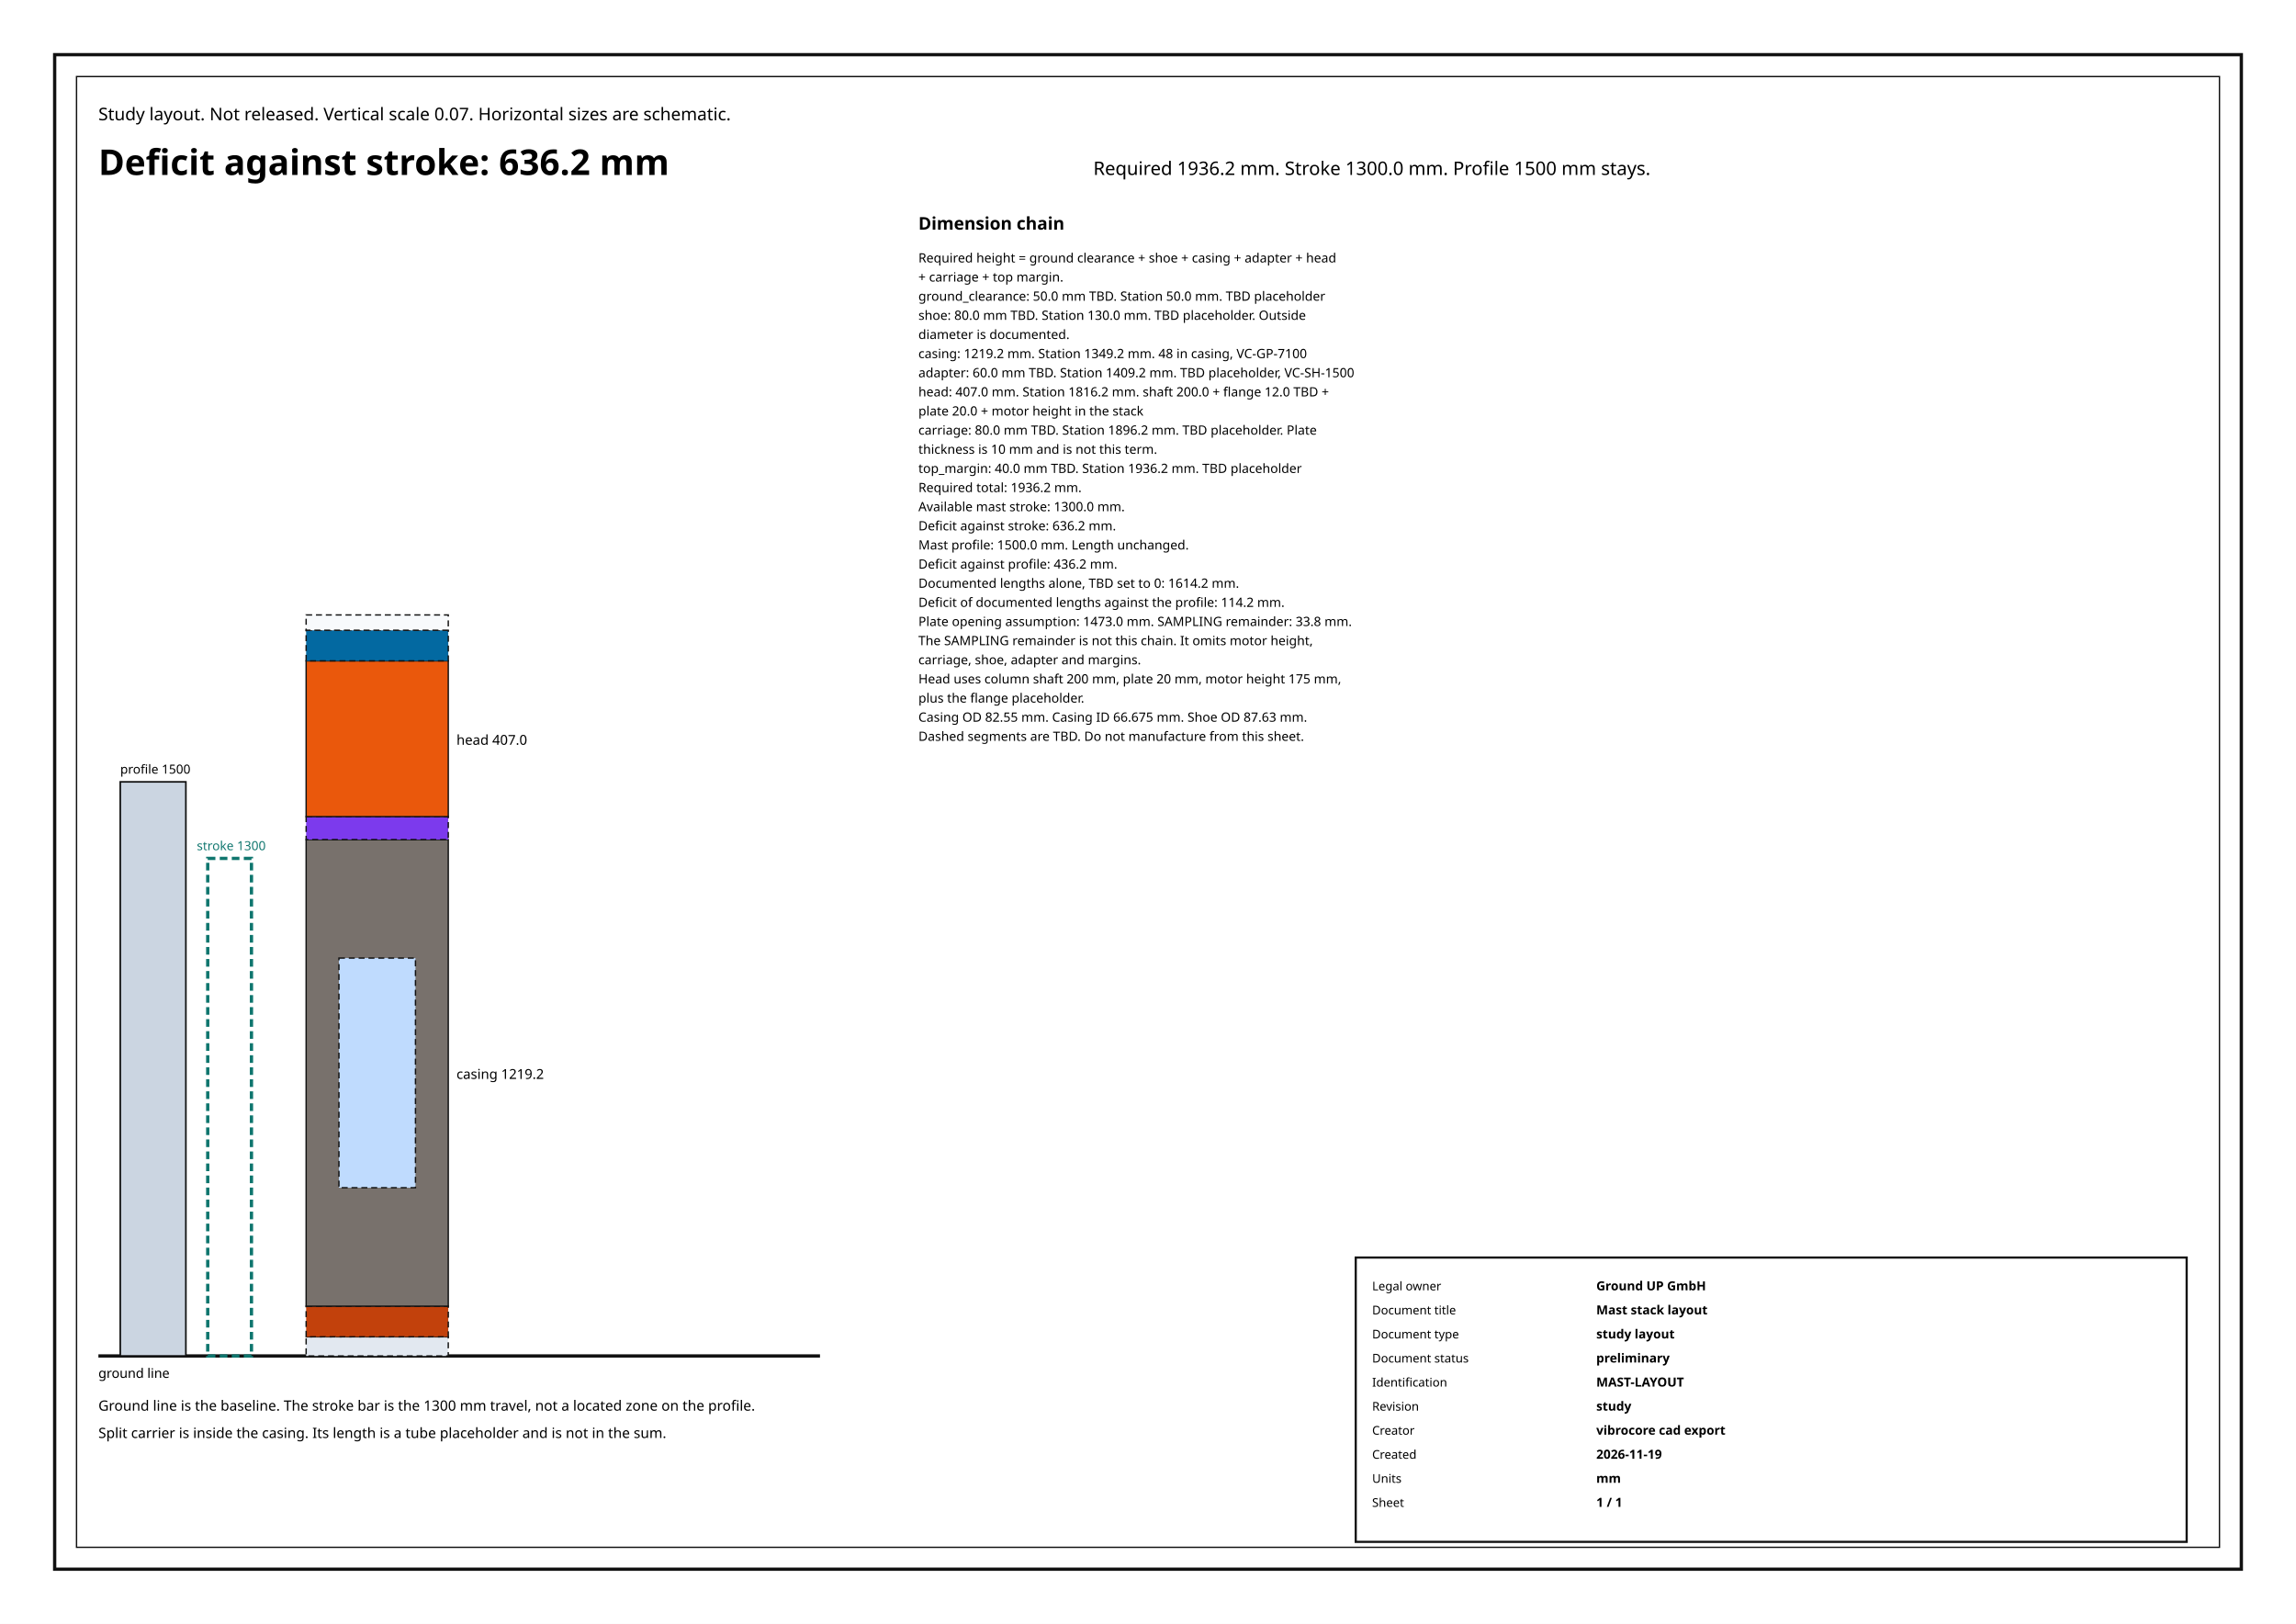
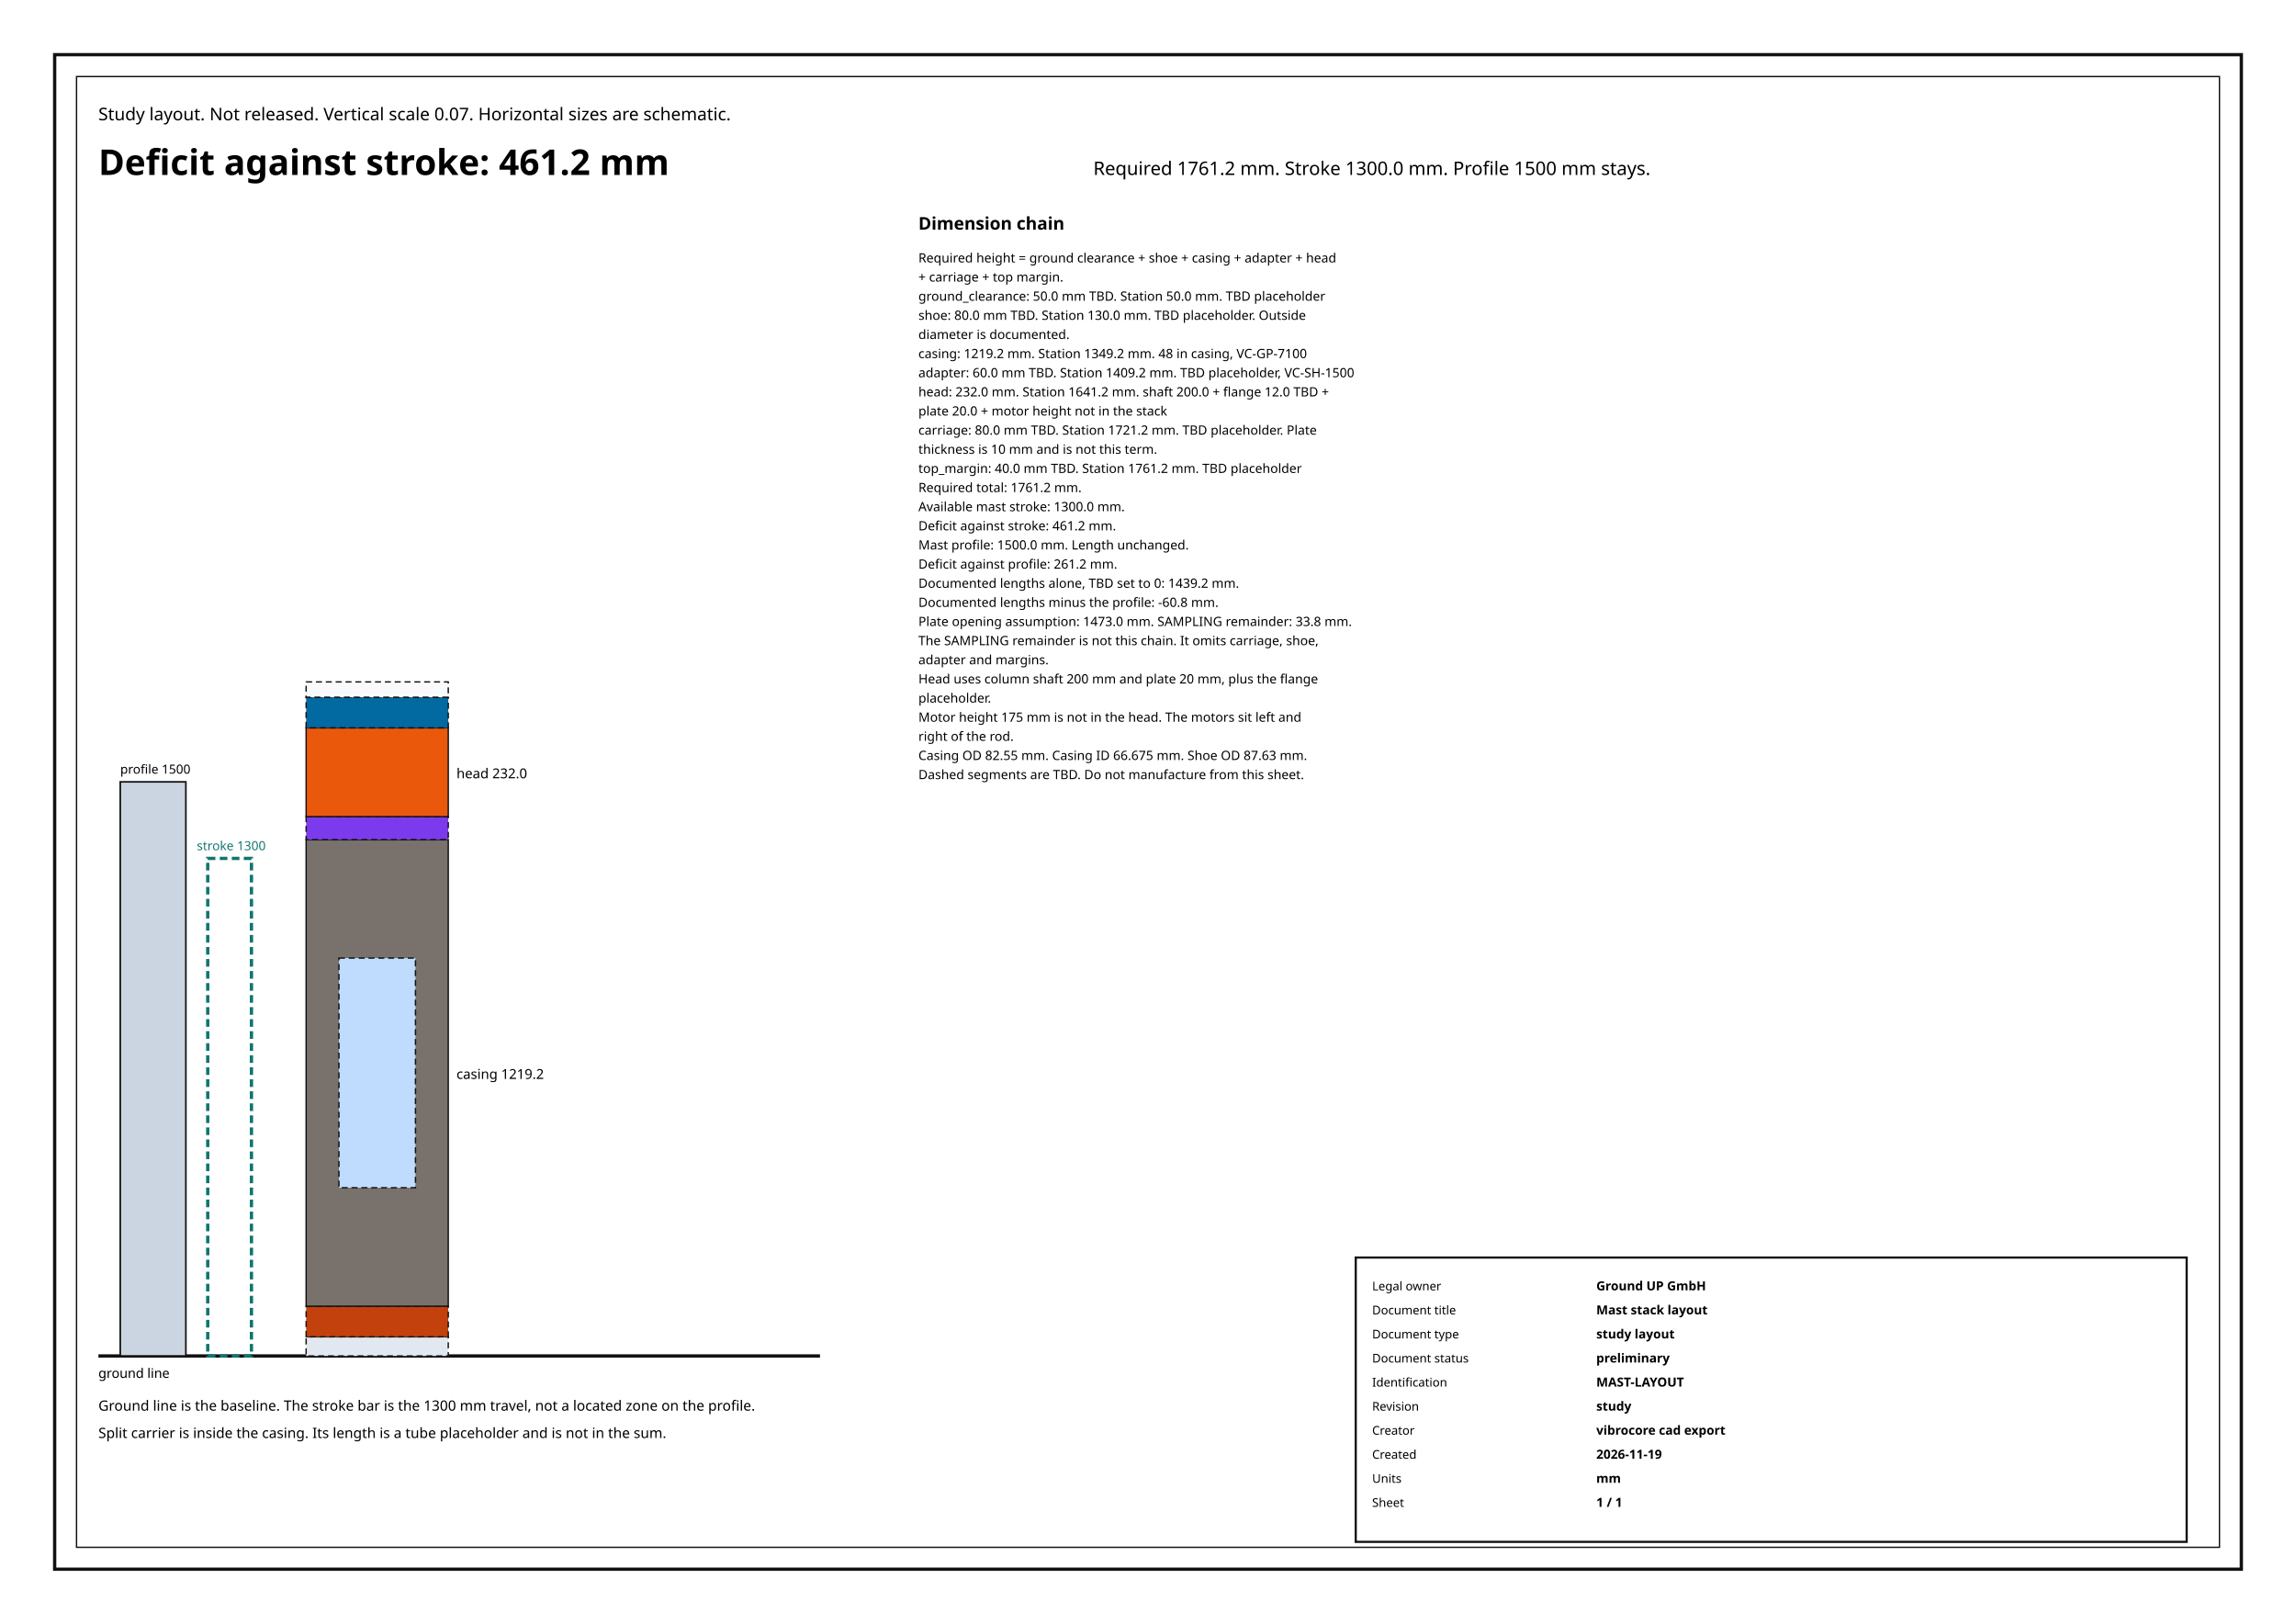
<svg xmlns="http://www.w3.org/2000/svg" width="420mm" height="297mm" viewBox="0 0 420.0 297.0">
  <rect width="100%" height="100%" fill="#fff" />
  <rect x="10" y="10" width="400" height="277" fill="none" stroke="#111" stroke-width="0.6" />
  <rect x="14" y="14" width="392" height="269" fill="none" stroke="#111" stroke-width="0.25" />
  <text x="18" y="22" font-size="3.2" font-family="sans-serif">Study layout. Not released. Vertical scale 0.07. Horizontal sizes are schematic.</text>
-   <text x="18" y="32" font-size="6.5" font-family="sans-serif" font-weight="700">Deficit against stroke: 636.2 mm</text>
-   <text x="200" y="32" font-size="3.4" font-family="sans-serif">Required 1936.2 mm. Stroke 1300.0 mm. Profile 1500 mm stays.</text>
+   <text x="18" y="32" font-size="6.5" font-family="sans-serif" font-weight="700">Deficit against stroke: 461.2 mm</text>
+   <text x="200" y="32" font-size="3.4" font-family="sans-serif">Required 1761.2 mm. Stroke 1300.0 mm. Profile 1500 mm stays.</text>
  <line x1="18" y1="248.00" x2="150" y2="248.00" stroke="#111" stroke-width="0.6" />
  <text x="18" y="252.00" font-size="2.4" font-family="sans-serif">ground line</text>
  <rect x="22" y="143.00" width="12" height="105.00" fill="#cbd5e1" stroke="#111" stroke-width="0.3" />
  <text x="22" y="141.50" font-size="2.3" font-family="sans-serif">profile 1500</text>
  <rect x="38" y="157.00" width="8" height="91.00" fill="none" stroke="#0f766e" stroke-width="0.6" stroke-dasharray="1.4 0.8" />
  <text x="36" y="155.50" font-size="2.3" font-family="sans-serif" fill="#0f766e">stroke 1300</text>
  <rect x="56.00" y="244.50" width="26.00" height="3.50" fill="#e2e8f0" stroke="#111" stroke-width="0.25" stroke-dasharray="1.1 0.7" />
  <rect x="56.00" y="238.90" width="26.00" height="5.60" fill="#c2410c" stroke="#111" stroke-width="0.25" stroke-dasharray="1.1 0.7" />
  <rect x="56.00" y="153.56" width="26.00" height="85.34" fill="#78716c" stroke="#111" stroke-width="0.25" />
  <text x="83.50" y="197.33" font-size="2.5" font-family="sans-serif">casing 1219.2</text>
  <rect x="56.00" y="149.36" width="26.00" height="4.20" fill="#7c3aed" stroke="#111" stroke-width="0.25" stroke-dasharray="1.1 0.7" />
-   <rect x="56.00" y="120.87" width="26.00" height="28.49" fill="#ea580c" stroke="#111" stroke-width="0.25" />
-   <text x="83.50" y="136.21" font-size="2.5" font-family="sans-serif">head 407.0</text>
-   <rect x="56.00" y="115.27" width="26.00" height="5.60" fill="#0369a1" stroke="#111" stroke-width="0.25" stroke-dasharray="1.1 0.7" />
-   <rect x="56.00" y="112.47" width="26.00" height="2.80" fill="#f8fafc" stroke="#111" stroke-width="0.25" stroke-dasharray="1.1 0.7" />
+   <rect x="56.00" y="133.12" width="26.00" height="16.24" fill="#ea580c" stroke="#111" stroke-width="0.25" />
+   <text x="83.50" y="142.34" font-size="2.5" font-family="sans-serif">head 232.0</text>
+   <rect x="56.00" y="127.52" width="26.00" height="5.60" fill="#0369a1" stroke="#111" stroke-width="0.25" stroke-dasharray="1.1 0.7" />
+   <rect x="56.00" y="124.72" width="26.00" height="2.80" fill="#f8fafc" stroke="#111" stroke-width="0.25" stroke-dasharray="1.1 0.7" />
  <rect x="62.00" y="175.23" width="14.00" height="42.00" fill="#bfdbfe" stroke="#111" stroke-width="0.25" stroke-dasharray="1.1 0.7" />
  <text x="168" y="42" font-size="3.2" font-family="sans-serif" font-weight="700">Dimension chain</text>
  <text x="168" y="48.0" font-size="2.35" font-family="sans-serif">Required height = ground clearance + shoe + casing + adapter + head</text>
  <text x="168" y="51.5" font-size="2.35" font-family="sans-serif">+ carriage + top margin.</text>
  <text x="168" y="55.0" font-size="2.35" font-family="sans-serif">ground_clearance: 50.0 mm TBD. Station 50.0 mm. TBD placeholder</text>
  <text x="168" y="58.5" font-size="2.35" font-family="sans-serif">shoe: 80.0 mm TBD. Station 130.0 mm. TBD placeholder. Outside</text>
  <text x="168" y="62.0" font-size="2.35" font-family="sans-serif">diameter is documented.</text>
  <text x="168" y="65.5" font-size="2.35" font-family="sans-serif">casing: 1219.2 mm. Station 1349.2 mm. 48 in casing, VC-GP-7100</text>
  <text x="168" y="69.0" font-size="2.35" font-family="sans-serif">adapter: 60.0 mm TBD. Station 1409.2 mm. TBD placeholder, VC-SH-1500</text>
-   <text x="168" y="72.5" font-size="2.35" font-family="sans-serif">head: 407.0 mm. Station 1816.2 mm. shaft 200.0 + flange 12.0 TBD +</text>
-   <text x="168" y="76.0" font-size="2.35" font-family="sans-serif">plate 20.0 + motor height in the stack</text>
-   <text x="168" y="79.5" font-size="2.35" font-family="sans-serif">carriage: 80.0 mm TBD. Station 1896.2 mm. TBD placeholder. Plate</text>
+   <text x="168" y="72.5" font-size="2.35" font-family="sans-serif">head: 232.0 mm. Station 1641.2 mm. shaft 200.0 + flange 12.0 TBD +</text>
+   <text x="168" y="76.0" font-size="2.35" font-family="sans-serif">plate 20.0 + motor height not in the stack</text>
+   <text x="168" y="79.5" font-size="2.35" font-family="sans-serif">carriage: 80.0 mm TBD. Station 1721.2 mm. TBD placeholder. Plate</text>
  <text x="168" y="83.0" font-size="2.35" font-family="sans-serif">thickness is 10 mm and is not this term.</text>
-   <text x="168" y="86.5" font-size="2.35" font-family="sans-serif">top_margin: 40.0 mm TBD. Station 1936.2 mm. TBD placeholder</text>
-   <text x="168" y="90.0" font-size="2.35" font-family="sans-serif">Required total: 1936.2 mm.</text>
+   <text x="168" y="86.5" font-size="2.35" font-family="sans-serif">top_margin: 40.0 mm TBD. Station 1761.2 mm. TBD placeholder</text>
+   <text x="168" y="90.0" font-size="2.35" font-family="sans-serif">Required total: 1761.2 mm.</text>
  <text x="168" y="93.5" font-size="2.35" font-family="sans-serif">Available mast stroke: 1300.0 mm.</text>
-   <text x="168" y="97.0" font-size="2.35" font-family="sans-serif">Deficit against stroke: 636.2 mm.</text>
+   <text x="168" y="97.0" font-size="2.35" font-family="sans-serif">Deficit against stroke: 461.2 mm.</text>
  <text x="168" y="100.5" font-size="2.35" font-family="sans-serif">Mast profile: 1500.0 mm. Length unchanged.</text>
-   <text x="168" y="104.0" font-size="2.35" font-family="sans-serif">Deficit against profile: 436.2 mm.</text>
-   <text x="168" y="107.5" font-size="2.35" font-family="sans-serif">Documented lengths alone, TBD set to 0: 1614.2 mm.</text>
-   <text x="168" y="111.0" font-size="2.35" font-family="sans-serif">Deficit of documented lengths against the profile: 114.2 mm.</text>
+   <text x="168" y="104.0" font-size="2.35" font-family="sans-serif">Deficit against profile: 261.2 mm.</text>
+   <text x="168" y="107.5" font-size="2.35" font-family="sans-serif">Documented lengths alone, TBD set to 0: 1439.2 mm.</text>
+   <text x="168" y="111.0" font-size="2.35" font-family="sans-serif">Documented lengths minus the profile: -60.8 mm.</text>
  <text x="168" y="114.5" font-size="2.35" font-family="sans-serif">Plate opening assumption: 1473.0 mm. SAMPLING remainder: 33.8 mm.</text>
-   <text x="168" y="118.0" font-size="2.35" font-family="sans-serif">The SAMPLING remainder is not this chain. It omits motor height,</text>
-   <text x="168" y="121.5" font-size="2.35" font-family="sans-serif">carriage, shoe, adapter and margins.</text>
-   <text x="168" y="125.0" font-size="2.35" font-family="sans-serif">Head uses column shaft 200 mm, plate 20 mm, motor height 175 mm,</text>
-   <text x="168" y="128.5" font-size="2.35" font-family="sans-serif">plus the flange placeholder.</text>
-   <text x="168" y="132.0" font-size="2.35" font-family="sans-serif">Casing OD 82.55 mm. Casing ID 66.675 mm. Shoe OD 87.63 mm.</text>
-   <text x="168" y="135.5" font-size="2.35" font-family="sans-serif">Dashed segments are TBD. Do not manufacture from this sheet.</text>
+   <text x="168" y="118.0" font-size="2.35" font-family="sans-serif">The SAMPLING remainder is not this chain. It omits carriage, shoe,</text>
+   <text x="168" y="121.5" font-size="2.35" font-family="sans-serif">adapter and margins.</text>
+   <text x="168" y="125.0" font-size="2.35" font-family="sans-serif">Head uses column shaft 200 mm and plate 20 mm, plus the flange</text>
+   <text x="168" y="128.5" font-size="2.35" font-family="sans-serif">placeholder.</text>
+   <text x="168" y="132.0" font-size="2.35" font-family="sans-serif">Motor height 175 mm is not in the head. The motors sit left and</text>
+   <text x="168" y="135.5" font-size="2.35" font-family="sans-serif">right of the rod.</text>
+   <text x="168" y="139.0" font-size="2.35" font-family="sans-serif">Casing OD 82.55 mm. Casing ID 66.675 mm. Shoe OD 87.63 mm.</text>
+   <text x="168" y="142.5" font-size="2.35" font-family="sans-serif">Dashed segments are TBD. Do not manufacture from this sheet.</text>
  <rect x="248" y="230" width="152" height="52" fill="#fff" stroke="#111" stroke-width="0.4" />
  <text x="251" y="236.0" font-size="2.2" font-family="sans-serif">Legal owner</text>
  <text x="292" y="236.0" font-size="2.3" font-family="sans-serif" font-weight="700">Ground UP GmbH</text>
  <text x="251" y="240.4" font-size="2.2" font-family="sans-serif">Document title</text>
  <text x="292" y="240.4" font-size="2.3" font-family="sans-serif" font-weight="700">Mast stack layout</text>
  <text x="251" y="244.8" font-size="2.2" font-family="sans-serif">Document type</text>
  <text x="292" y="244.8" font-size="2.3" font-family="sans-serif" font-weight="700">study layout</text>
  <text x="251" y="249.2" font-size="2.2" font-family="sans-serif">Document status</text>
  <text x="292" y="249.2" font-size="2.3" font-family="sans-serif" font-weight="700">preliminary</text>
  <text x="251" y="253.6" font-size="2.2" font-family="sans-serif">Identification</text>
  <text x="292" y="253.6" font-size="2.3" font-family="sans-serif" font-weight="700">MAST-LAYOUT</text>
  <text x="251" y="258.0" font-size="2.2" font-family="sans-serif">Revision</text>
  <text x="292" y="258.0" font-size="2.3" font-family="sans-serif" font-weight="700">study</text>
  <text x="251" y="262.4" font-size="2.2" font-family="sans-serif">Creator</text>
  <text x="292" y="262.4" font-size="2.3" font-family="sans-serif" font-weight="700">vibrocore cad export</text>
  <text x="251" y="266.8" font-size="2.2" font-family="sans-serif">Created</text>
  <text x="292" y="266.8" font-size="2.3" font-family="sans-serif" font-weight="700">2026-11-19</text>
  <text x="251" y="271.2" font-size="2.2" font-family="sans-serif">Units</text>
  <text x="292" y="271.2" font-size="2.3" font-family="sans-serif" font-weight="700">mm</text>
  <text x="251" y="275.6" font-size="2.2" font-family="sans-serif">Sheet</text>
  <text x="292" y="275.6" font-size="2.3" font-family="sans-serif" font-weight="700">1 / 1</text>
  <text x="18" y="258" font-size="2.6" font-family="sans-serif">Ground line is the baseline. The stroke bar is the 1300 mm travel, not a located zone on the profile.</text>
  <text x="18" y="263" font-size="2.6" font-family="sans-serif">Split carrier is inside the casing. Its length is a tube placeholder and is not in the sum.</text>
</svg>
